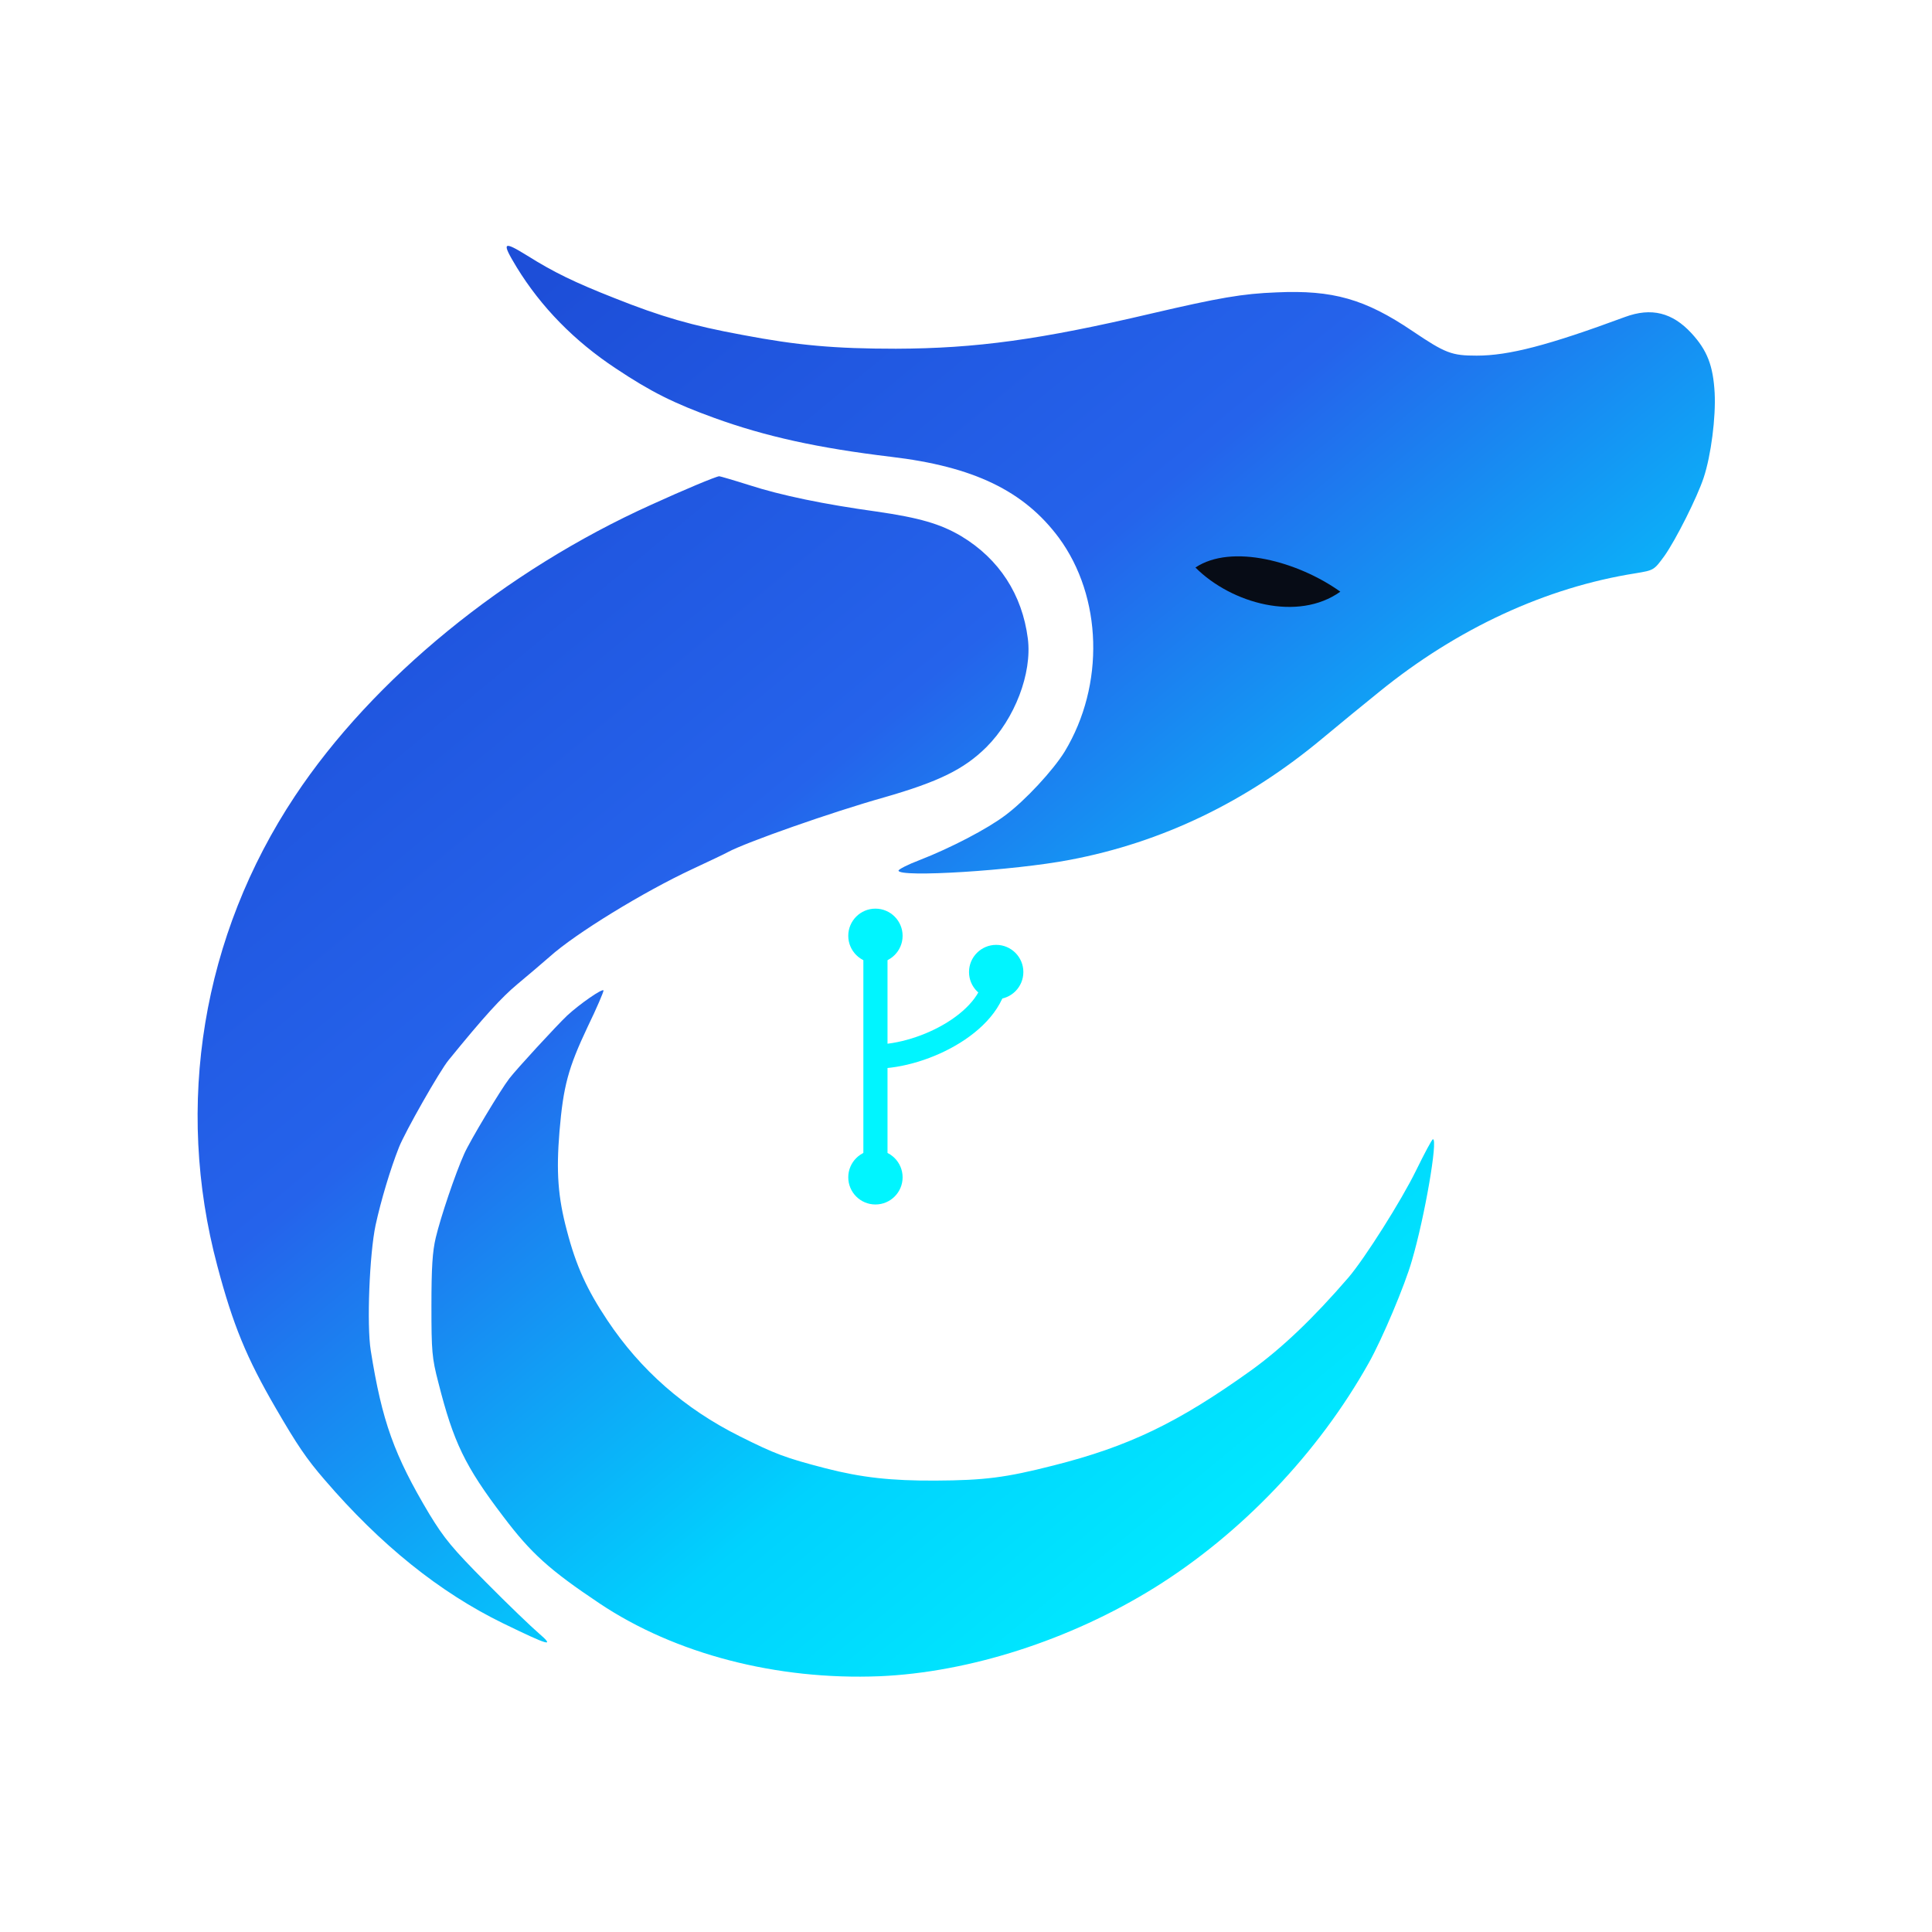
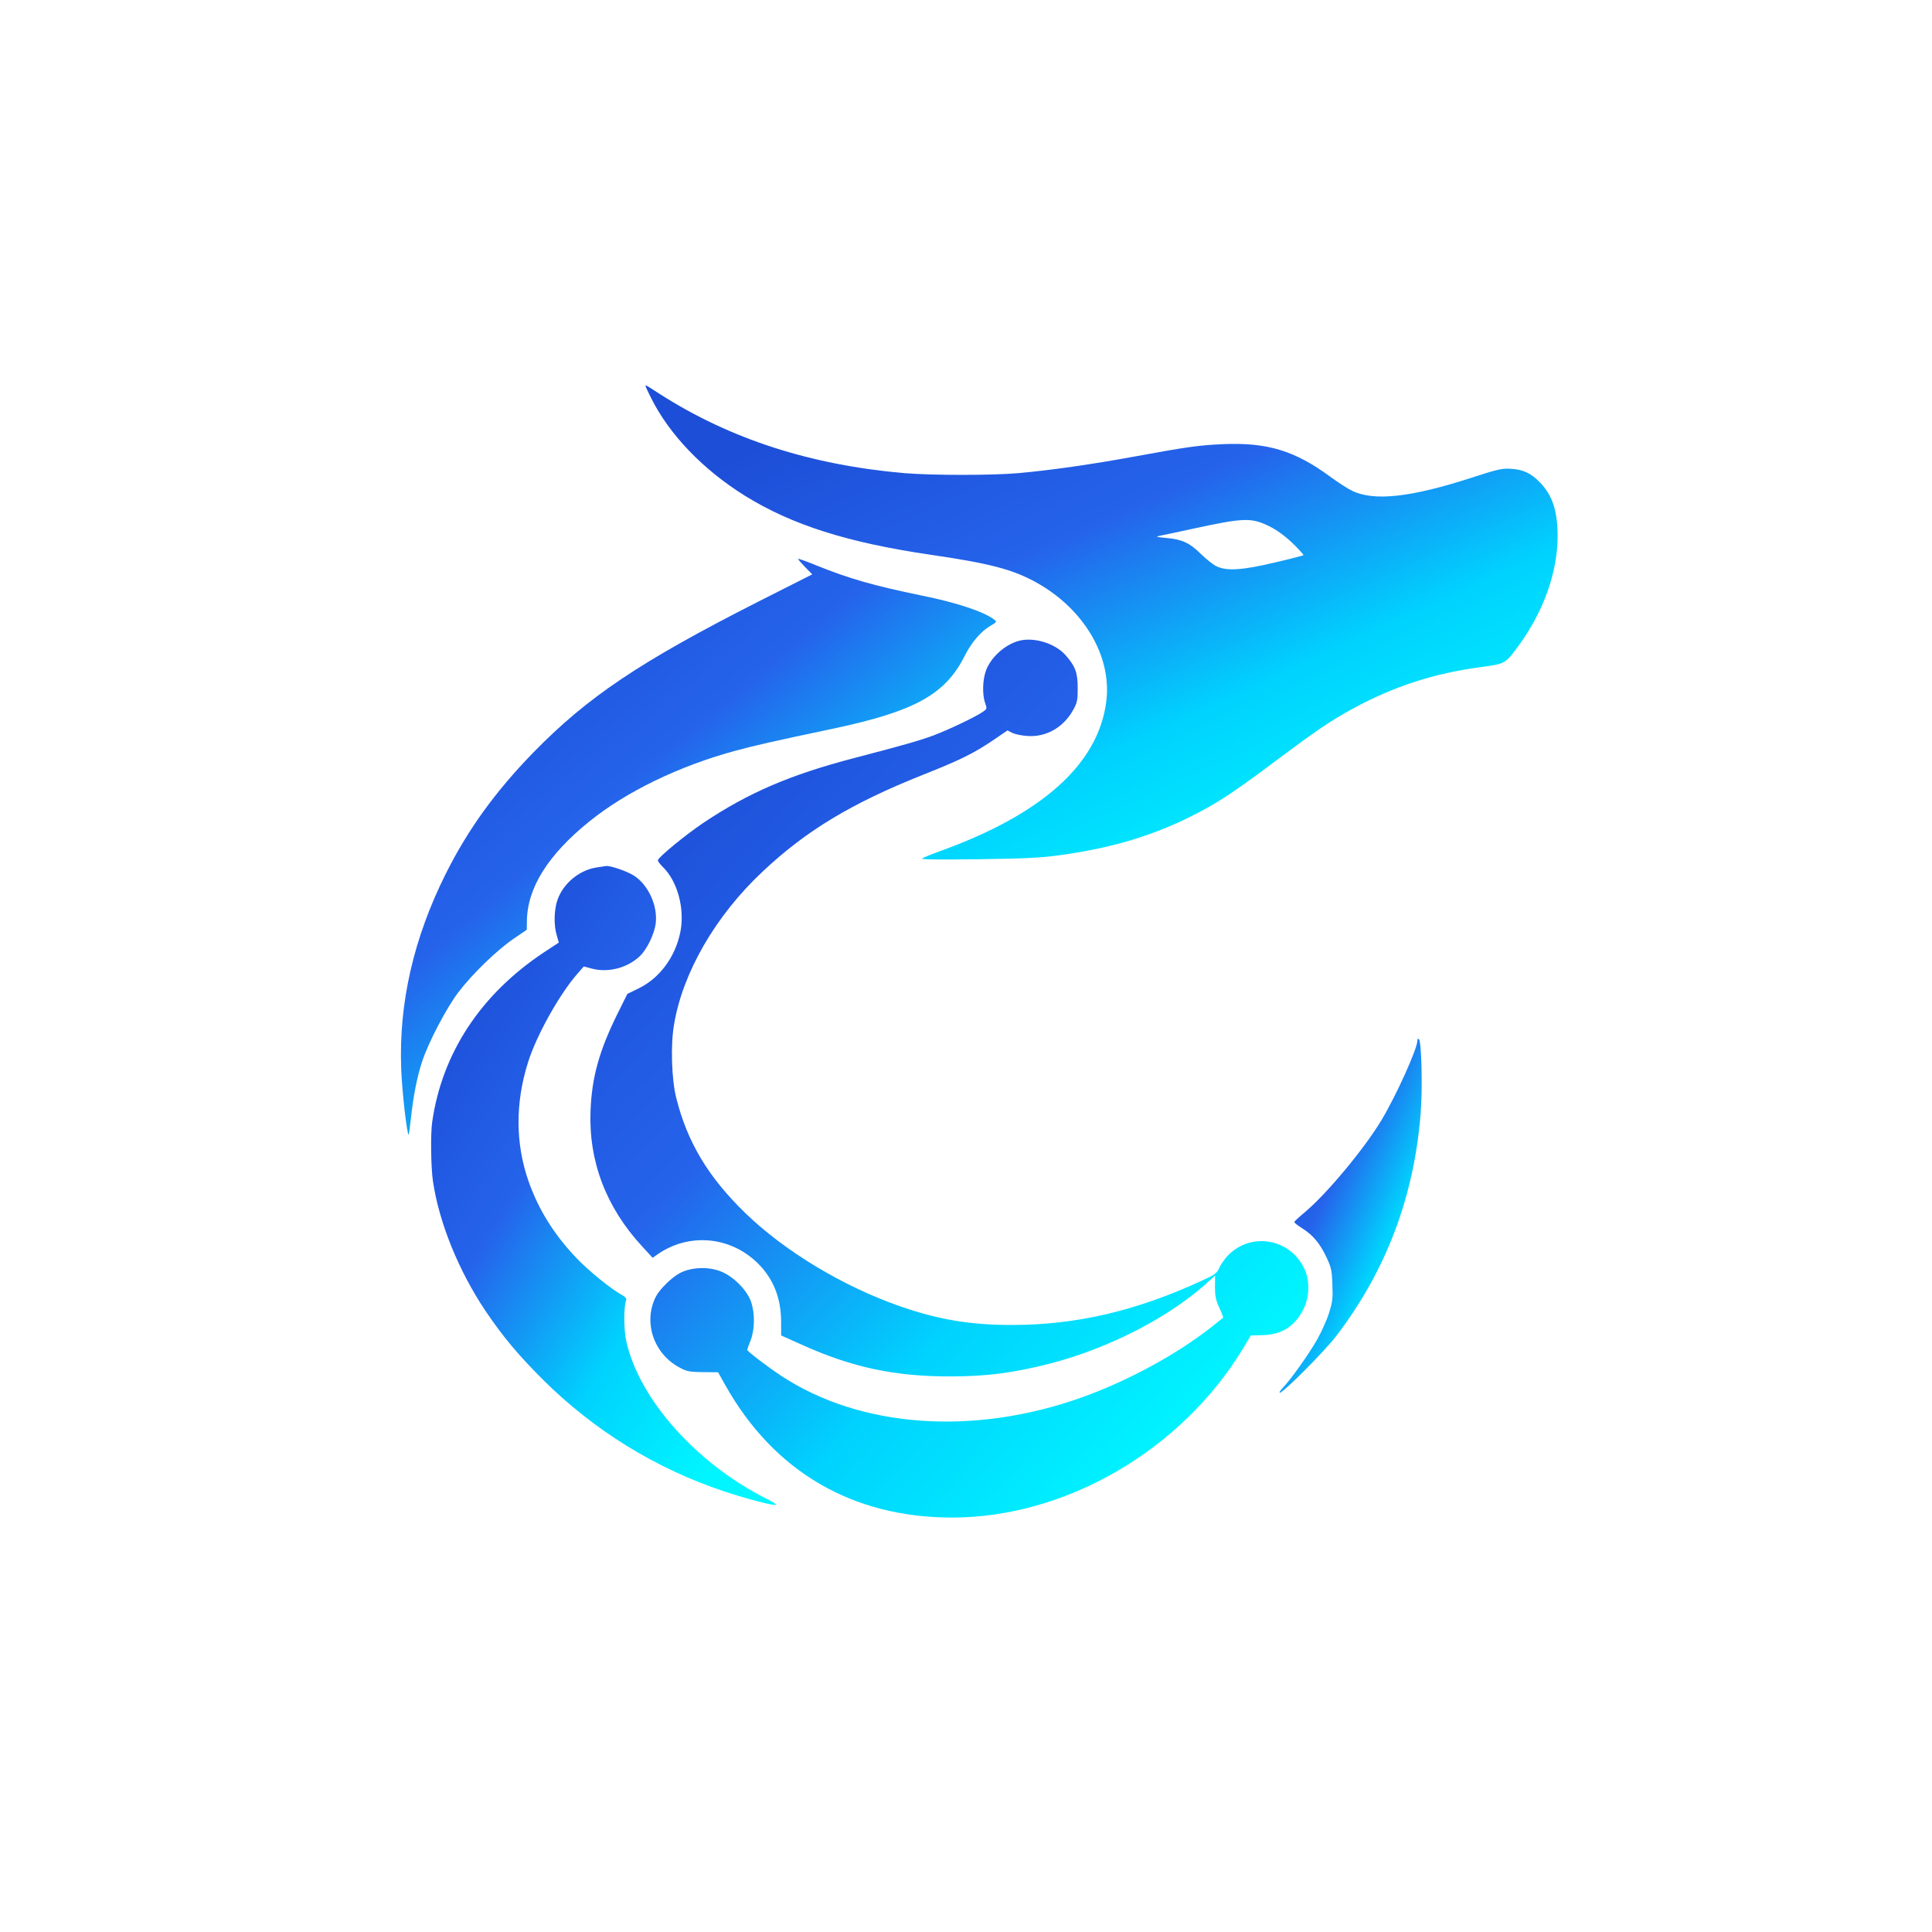
- <svg xmlns="http://www.w3.org/2000/svg" width="320" height="320" viewBox="0 0 320 320" role="img" aria-label="forge-gitee 螭龙变体图标">
+ <svg xmlns="http://www.w3.org/2000/svg" width="320" height="320" viewBox="0 0 320 320" role="img" aria-label="forge-gitee">
  <defs>
    <linearGradient id="cyberLongGrad" x1="15%" y1="90%" x2="85%" y2="10%">
      <stop offset="0%" stop-color="#1D4ED8" />
      <stop offset="35%" stop-color="#2563EB" />
      <stop offset="70%" stop-color="#00D2FE" />
      <stop offset="100%" stop-color="#00F5FF" />
    </linearGradient>
-     <radialGradient id="squircleBg" cx="50%" cy="30%" r="80%">
-       <stop offset="0%" stop-color="#141F38" />
-       <stop offset="60%" stop-color="#0B1224" />
-       <stop offset="100%" stop-color="#050811" />
-     </radialGradient>
-     <radialGradient id="ambientGlow" cx="50%" cy="50%" r="50%">
-       <stop offset="0%" stop-color="#00F5FF" stop-opacity="0.28" />
-       <stop offset="100%" stop-color="#1D4ED8" stop-opacity="0.0" />
-     </radialGradient>
  </defs>
-   <g transform="translate(0, 0)">
-     <g transform="translate(160, 160) scale(0.04241491, -0.04241491) translate(-5153.5, 23.5)" fill="url(#cyberLongGrad)">
-       <path d="m3441 2750 c102 -64 184 -104 339 -165 183 -73 304 -108 500 -144 215 -41 361 -54 600 -54 312 1 562 35 1000 138 262 61 353 77 486 82 220 10 346 -26 531 -151 129 -87 153 -96 251 -96 125 0 279 40 579 151 103 38 185 17 259 -63 62 -67 85 -127 91 -233 5 -95 -14 -245 -43 -332 -25 -76 -109 -243 -153 -305 -41 -56 -41 -56 -113 -68 -349 -55 -696 -215 -1001 -463 -56 -45 -156 -127 -222 -182 -296 -247 -626 -406 -986 -474 -219 -42 -669 -70 -669 -42 0 5 37 24 82 41 121 47 265 122 335 175 78 58 187 176 232 249 157 260 147 604 -23 835 -136 183 -333 278 -656 316 -283 34 -489 79 -690 152 -157 57 -246 101 -384 193 -162 107 -292 240 -387 395 -60 99 -55 105 42 45z m864 -895 c126 -41 297 -76 500 -104 166 -24 249 -48 330 -96 148 -89 238 -228 260 -400 17 -136 -51 -313 -162 -424 -88 -87 -187 -135 -399 -196 -206 -58 -541 -176 -611 -214 -10 -6 -72 -35 -138 -66 -191 -89 -457 -252 -557 -342 -30 -26 -87 -75 -127 -108 -61 -51 -129 -125 -268 -296 -34 -41 -170 -280 -194 -341 -34 -86 -70 -207 -91 -303 -24 -113 -35 -390 -19 -490 44 -276 91 -408 229 -639 58 -95 89 -133 222 -267 85 -86 178 -175 205 -198 65 -56 41 -49 -140 39 -246 120 -477 305 -696 560 -71 82 -108 137 -191 280 -114 196 -167 325 -228 555 -168 629 -59 1290 303 1835 304 458 820 880 1392 1138 125 57 251 110 265 111 3 0 55 -15 115 -34z m-629 -2116 c-76 -161 -95 -231 -110 -409 -13 -158 -6 -256 29 -387 36 -138 78 -230 158 -350 130 -195 301 -345 517 -453 138 -69 177 -84 335 -125 140 -36 256 -49 430 -48 189 1 272 11 460 59 293 74 485 166 770 370 121 87 244 204 382 364 64 75 207 301 264 418 33 67 62 122 66 122 20 0 -32 -303 -82 -473 -27 -96 -117 -309 -169 -401 -196 -350 -497 -666 -836 -877 -330 -205 -724 -331 -1074 -346 -402 -16 -798 87 -1093 284 -196 131 -268 196 -376 339 -150 197 -195 291 -254 524 -25 96 -27 122 -27 300 0 148 4 212 17 266 19 80 76 249 111 327 22 50 142 250 176 294 30 39 184 206 226 246 50 46 138 107 142 98 1 -4 -26 -68 -62 -142z" />
+   <g transform="scale(0.2551834)">
+     <g transform="translate(0,1254) scale(0.1,-0.1)" fill="url(#cyberLongGrad)">
+       <path d="M4190 10035 c0 -4 16 -39 36 -78 119 -239 339 -467 611 -636 304 -188 662 -302 1198 -381 383 -56 529 -93 683 -176 316 -172 502 -485 462 -781 -53 -403 -416 -729 -1080 -968 -58 -21 -109 -42 -115 -48 -6 -6 126 -7 365 -4 302 4 405 9 527 26 340 46 615 129 883 267 147 75 260 150 525 349 254 190 353 258 495 335 267 145 526 229 830 270 164 22 160 20 254 149 157 218 246 471 246 701 0 162 -33 264 -114 348 -56 59 -108 84 -186 89 -58 4 -84 -1 -250 -55 -403 -131 -642 -157 -785 -87 -27 13 -89 53 -137 88 -232 172 -413 227 -703 214 -156 -7 -232 -18 -581 -82 -262 -48 -532 -87 -744 -106 -169 -15 -562 -15 -740 0 -610 53 -1129 221 -1585 512 -94 61 -95 61 -95 54z m4049 -911 c50 -25 98 -60 150 -109 42 -41 74 -76 71 -79 -3 -2 -86 -24 -185 -47 -211 -50 -314 -57 -380 -24 -21 10 -66 46 -100 79 -73 72 -121 95 -223 104 -73 7 -75 8 -37 16 22 4 111 23 198 42 341 74 387 76 506 18z" />
+       <path d="M5180 8912 c0 -3 21 -27 46 -53 l46 -47 -354 -179 c-766 -389 -1106 -618 -1458 -979 -244 -251 -423 -498 -566 -784 -209 -417 -306 -840 -290 -1265 5 -143 36 -418 48 -431 2 -2 9 49 16 114 14 133 40 267 72 362 41 125 156 344 234 448 90 119 253 277 364 352 l81 55 1 53 c1 217 136 433 405 650 239 193 578 358 944 458 124 34 265 66 636 144 530 112 729 221 855 470 45 90 106 161 167 197 43 25 44 27 27 41 -68 52 -245 111 -474 157 -311 64 -471 110 -681 195 -66 27 -119 46 -119 42z" />
+       <path d="M6615 8381 c-95 -25 -189 -112 -218 -201 -20 -62 -21 -150 -3 -203 13 -36 13 -38 -13 -56 -46 -33 -223 -117 -321 -154 -92 -34 -182 -60 -515 -147 -418 -109 -688 -226 -980 -421 -117 -79 -295 -225 -295 -243 0 -7 14 -25 31 -42 97 -93 146 -276 114 -428 -34 -161 -135 -296 -271 -362 l-72 -35 -66 -133 c-117 -237 -165 -411 -173 -626 -13 -327 101 -627 335 -880 l68 -74 30 21 c203 143 474 120 653 -57 101 -100 151 -226 151 -381 l0 -87 134 -60 c327 -148 606 -207 971 -206 235 1 401 23 639 83 388 100 787 307 1037 539 l36 33 -1 -73 c0 -59 5 -85 28 -136 16 -34 27 -64 25 -65 -2 -2 -35 -28 -74 -59 -227 -179 -542 -350 -843 -458 -703 -251 -1437 -198 -1950 139 -95 63 -222 160 -222 170 0 3 10 31 22 61 27 71 29 174 3 250 -26 77 -117 168 -200 199 -81 31 -187 26 -260 -11 -53 -27 -133 -105 -158 -154 -84 -166 -14 -372 155 -461 47 -25 64 -28 151 -29 l98 -1 47 -84 c315 -561 825 -859 1472 -859 737 0 1489 437 1889 1099 l50 83 78 2 c122 3 207 57 263 168 40 81 43 186 6 263 -91 195 -341 240 -492 90 -23 -23 -49 -60 -59 -82 -16 -37 -27 -45 -109 -83 -427 -198 -819 -290 -1238 -290 -269 0 -474 34 -722 120 -372 129 -753 358 -1010 608 -240 233 -376 461 -447 747 -30 120 -37 343 -14 475 56 337 269 706 574 992 283 267 578 444 1039 628 245 97 331 140 456 224 l95 65 32 -16 c18 -9 62 -18 98 -20 121 -9 234 56 296 168 27 48 30 63 30 144 0 101 -16 142 -81 215 -68 75 -204 116 -299 91z" />
+       <path d="M3875 6910 c-112 -16 -215 -100 -255 -206 -24 -65 -27 -169 -6 -236 l13 -46 -96 -63 c-410 -272 -662 -654 -726 -1103 -11 -76 -8 -295 5 -382 39 -267 166 -582 342 -844 113 -167 211 -284 372 -445 332 -330 732 -577 1176 -725 151 -50 327 -96 337 -87 3 3 -24 20 -58 37 -456 228 -831 648 -914 1025 -17 75 -17 225 -1 265 5 11 -5 23 -33 38 -71 40 -214 157 -291 238 -145 153 -244 312 -309 496 -86 245 -87 508 -4 772 54 174 206 446 322 577 l40 46 53 -14 c105 -28 230 4 311 81 46 43 95 145 103 213 14 114 -48 250 -142 310 -44 28 -151 65 -179 62 -5 -1 -33 -5 -60 -9z" />
+       <path d="M9200 5786 c0 -52 -137 -356 -233 -516 -113 -188 -358 -482 -500 -600 -36 -30 -66 -58 -66 -62 -1 -4 23 -23 52 -41 70 -45 113 -96 156 -186 32 -69 36 -86 39 -179 4 -89 1 -113 -22 -185 -14 -45 -49 -122 -77 -172 -54 -95 -170 -258 -222 -312 -17 -18 -26 -33 -20 -33 22 0 293 272 365 367 323 422 506 902 549 1446 13 157 6 464 -11 481 -7 7 -10 4 -10 -8z" />
    </g>
-     <path d="M 198 94 C 204 90 215 93 222 98 C 215 103 204 100 198 94 Z" transform="translate(160, 160) scale(1.0) translate(-160, -160)" fill="#070C16" />
-   </g>
-   <g transform="translate(155, 175)">
-     <path d="M -10 -20 L -10 20 M -10 0 C -2 0 10 -6 10 -14" stroke="#00F5FF" stroke-width="4" stroke-linecap="round" fill="none" />
-     <circle cx="-10" cy="-20" r="4.5" fill="#00F5FF" />
-     <circle cx="-10" cy="20" r="4.5" fill="#00F5FF" />
-     <circle cx="10" cy="-14" r="4.5" fill="#00F5FF" />
  </g>
</svg>
